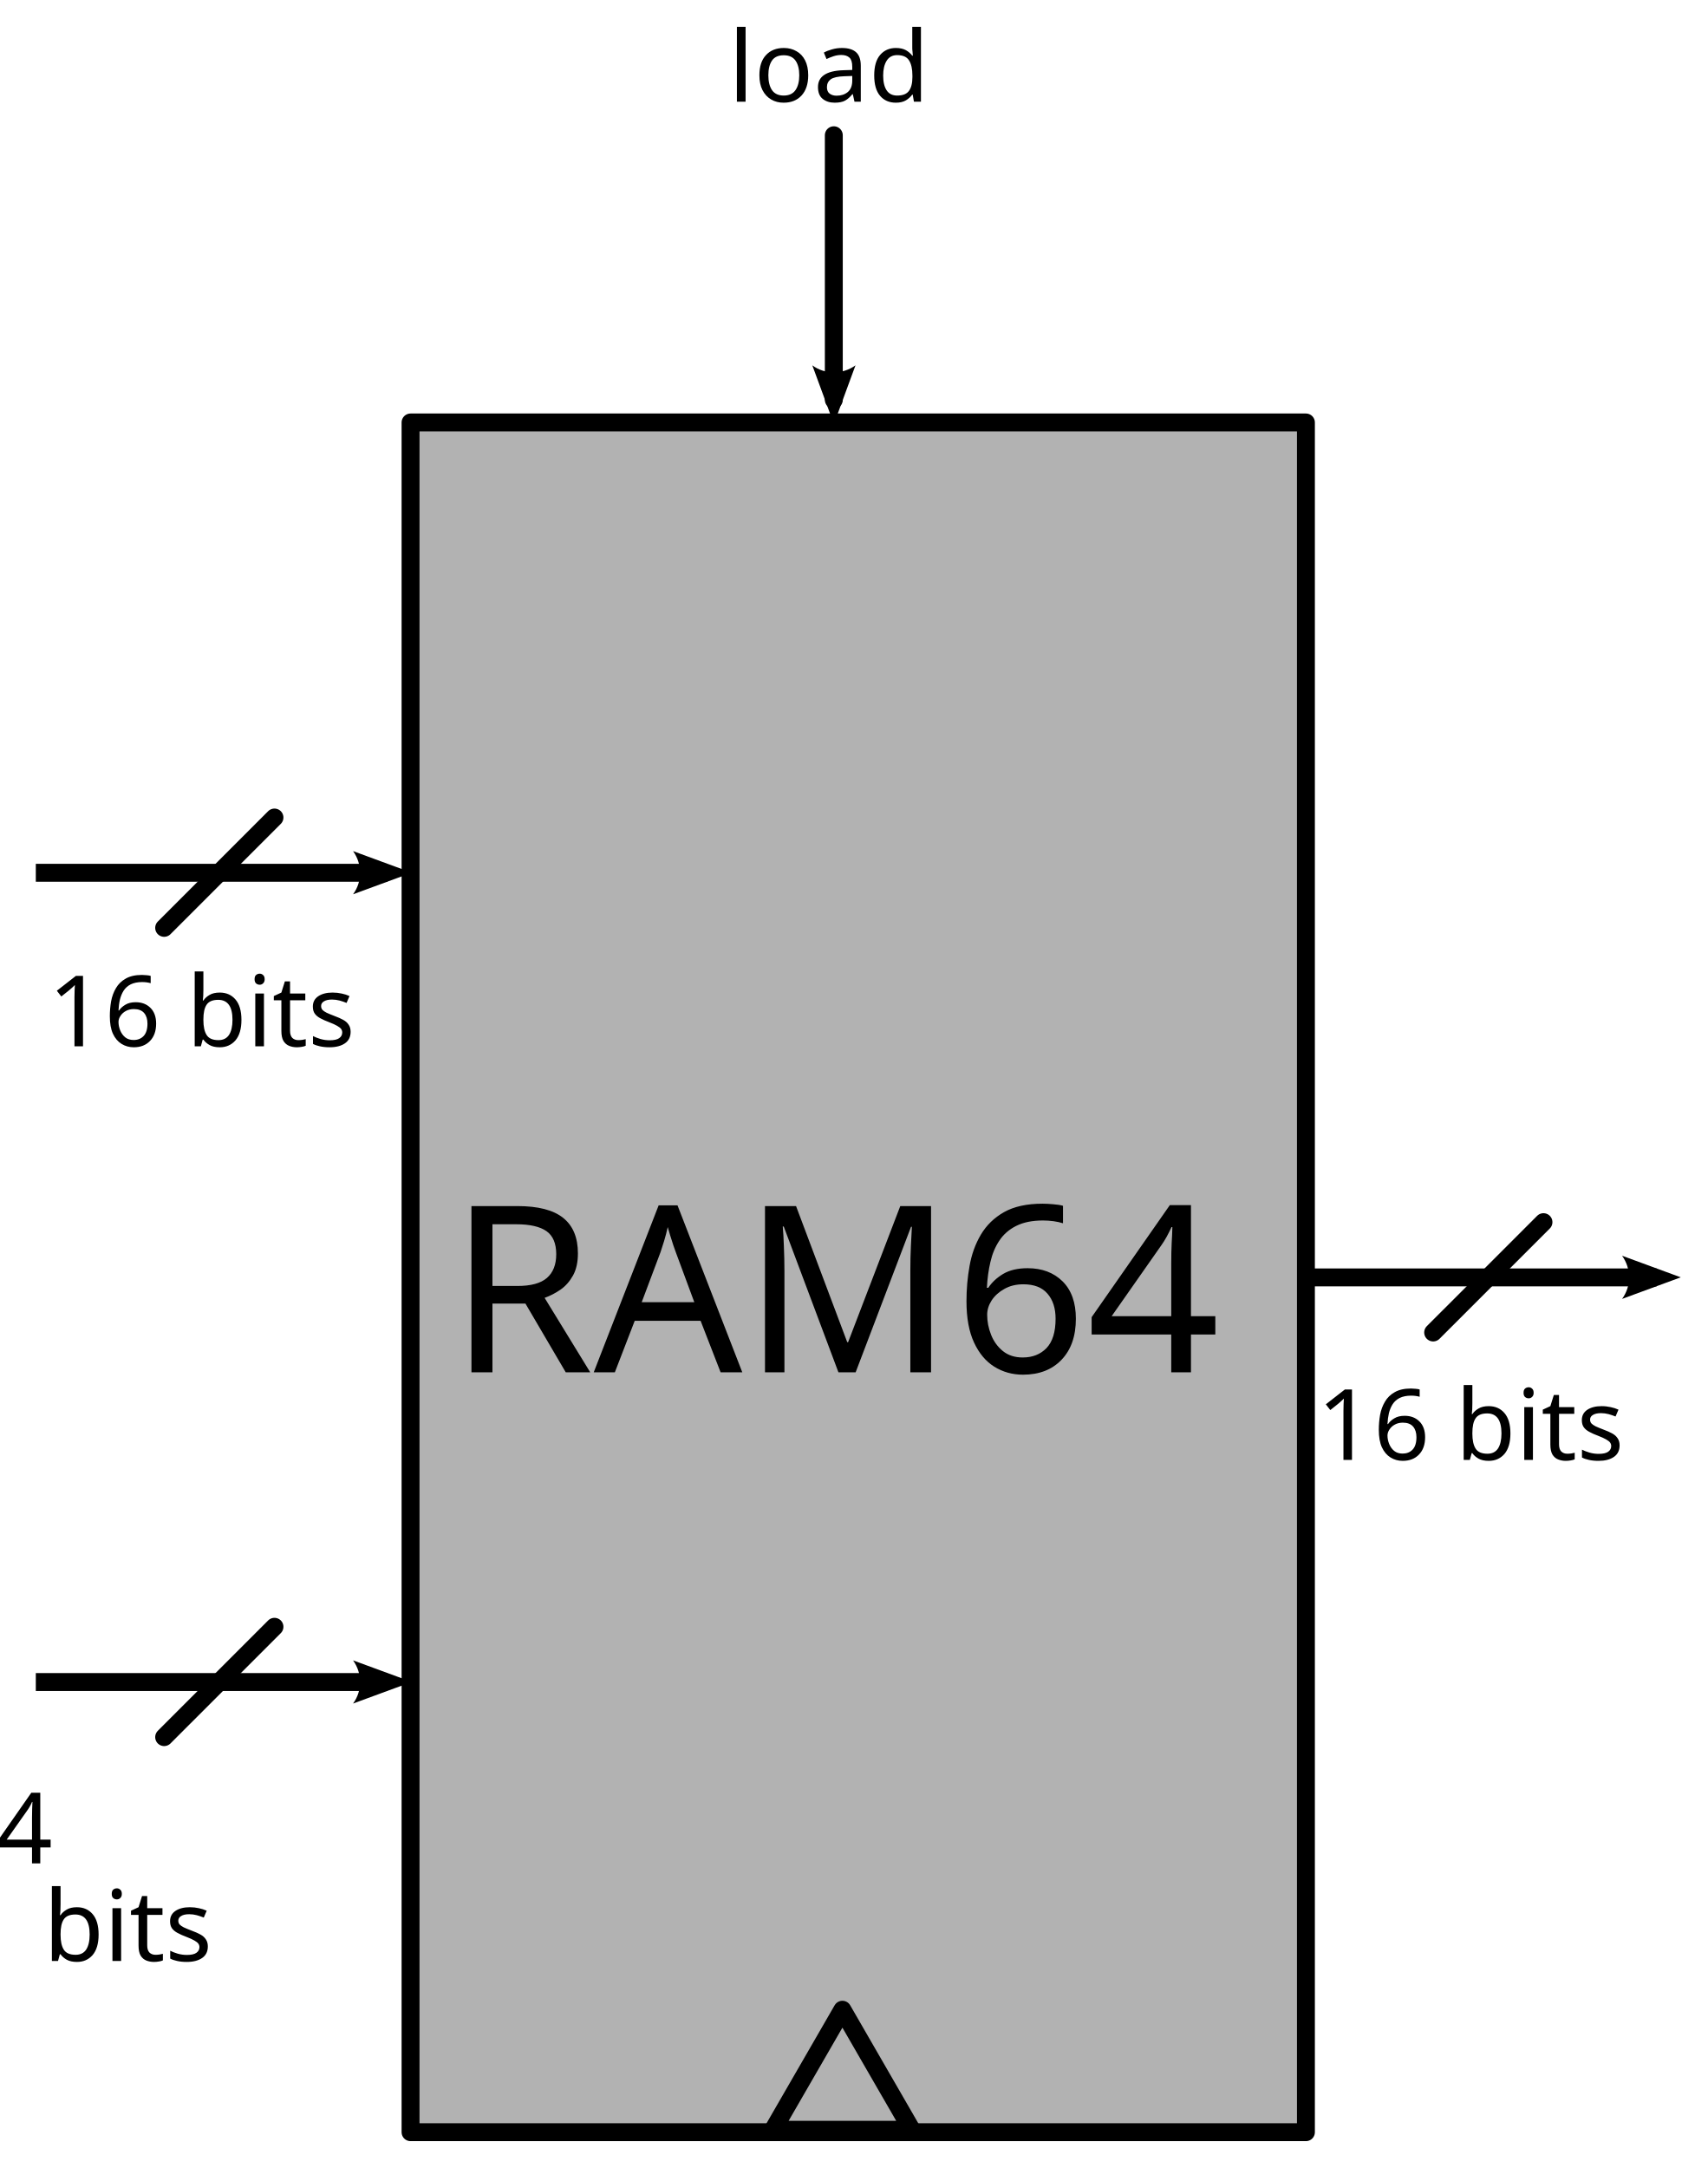
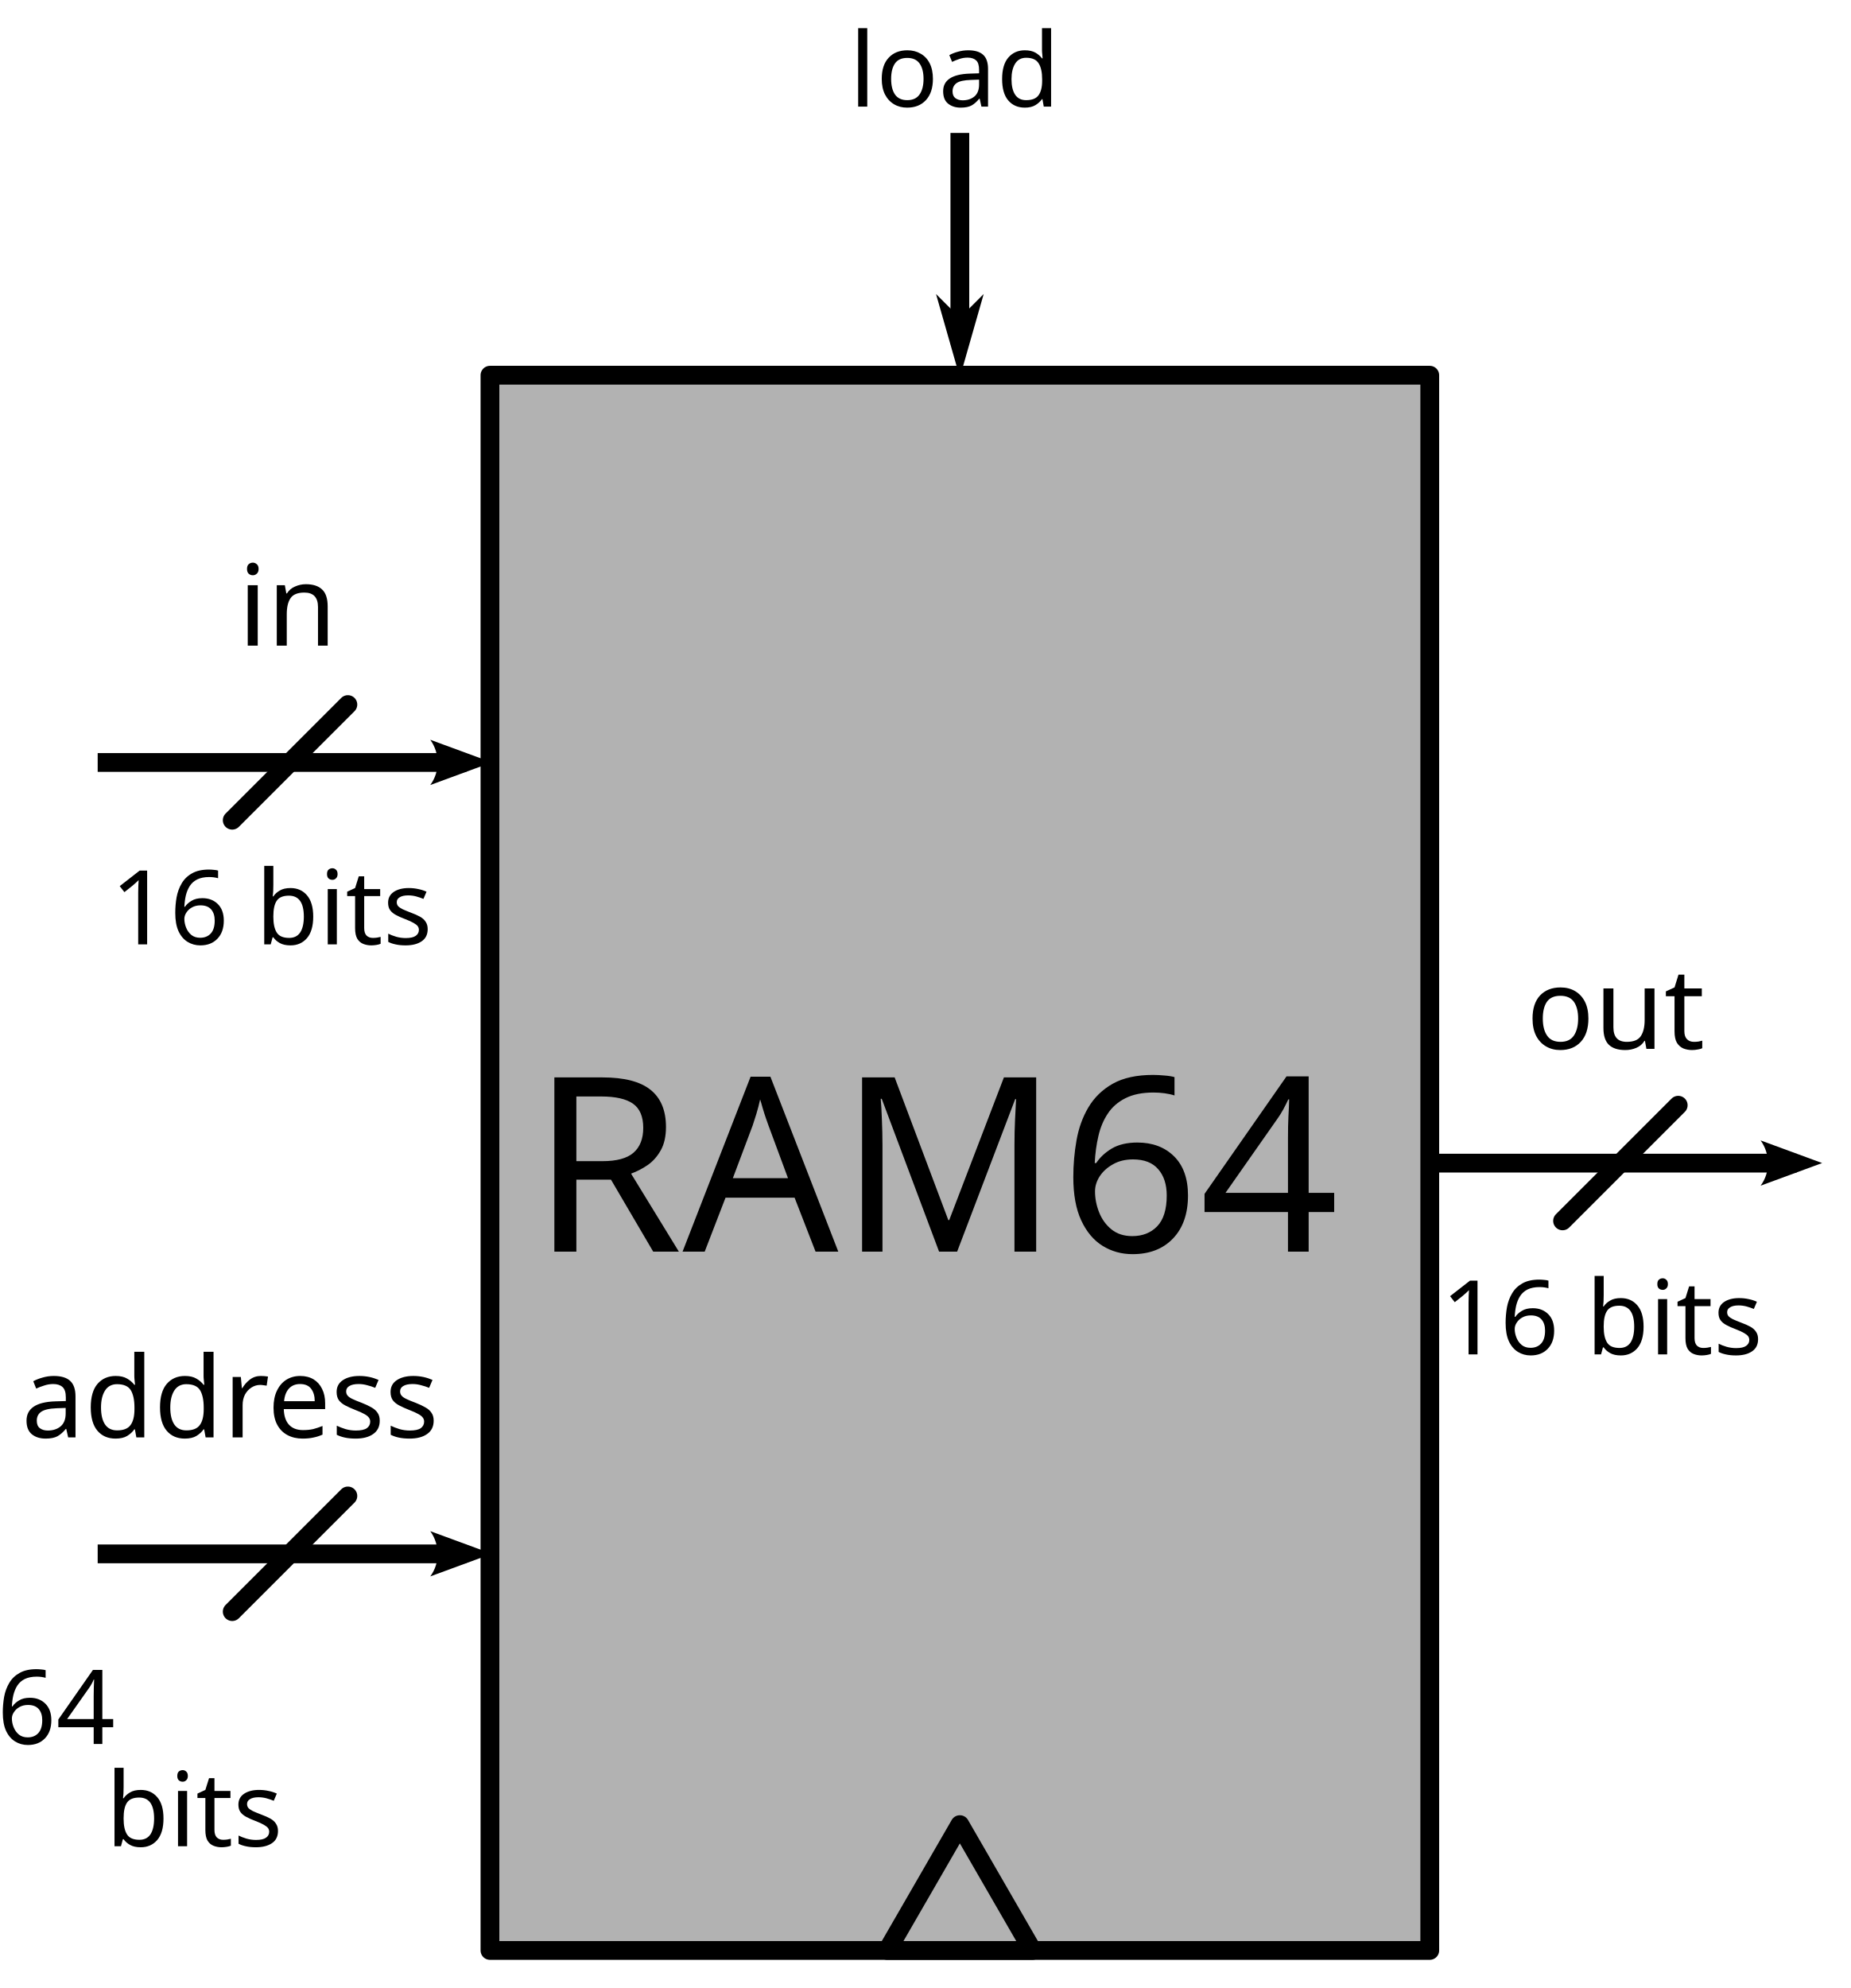
- <svg xmlns="http://www.w3.org/2000/svg" width="190.727" height="242.093" id="svg2" version="1.1">
+ <svg xmlns="http://www.w3.org/2000/svg" width="197.134" height="211.779" id="svg2" version="1.1">
  <defs id="defs4">
+     <marker orient="auto" refY="0" refX="0" id="Arrow1Sstart" style="overflow:visible">
+       <path id="path4382" d="M 0,0 5,-5 -12.5,0 5,5 0,0 z" style="fill-rule:evenodd;stroke:#000000;stroke-width:1pt" transform="matrix(0.2,0,0,0.2,1.2,0)" />
+     </marker>
+     <marker orient="auto" refY="0" refX="0" id="Arrow2Sstart" style="overflow:visible">
+       <path id="path4400" style="fill-rule:evenodd;stroke-width:0.625;stroke-linejoin:round" d="M 8.719,4.034 -2.207,0.016 8.719,-4.002 c -1.745,2.372 -1.735,5.617 -6e-7,8.035 z" transform="matrix(0.3,0,0,0.3,-0.69,0)" />
+     </marker>
+     <marker orient="auto" refY="0" refX="0" id="Arrow1Mend" style="overflow:visible">
+       <path id="path4379" d="M 0,0 5,-5 -12.5,0 5,5 0,0 z" style="fill-rule:evenodd;stroke:#000000;stroke-width:1pt" transform="matrix(-0.4,0,0,-0.4,-4,0)" />
+     </marker>
+     <marker orient="auto" refY="0" refX="0" id="Arrow1Mstart" style="overflow:visible">
+       <path id="path4376" d="M 0,0 5,-5 -12.5,0 5,5 0,0 z" style="fill-rule:evenodd;stroke:#000000;stroke-width:1pt" transform="matrix(0.4,0,0,0.4,4,0)" />
+     </marker>
    <marker orient="auto" refY="0" refX="0" id="Arrow2Send" style="overflow:visible">
      <path id="path3806" style="fill-rule:evenodd;stroke-width:0.625;stroke-linejoin:round" d="M 8.719,4.034 -2.207,0.016 8.719,-4.002 c -1.745,2.372 -1.735,5.617 -6e-7,8.035 z" transform="matrix(-0.3,0,0,-0.3,0.69,0)" />
    </marker>
    <marker orient="auto" refY="0" refX="0" id="Arrow2Send-3" style="overflow:visible">
      <path id="path3806-1" style="fill-rule:evenodd;stroke-width:0.625;stroke-linejoin:round" d="M 8.719,4.034 -2.207,0.016 8.719,-4.002 c -1.745,2.372 -1.735,5.617 -6e-7,8.035 z" transform="matrix(-0.3,0,0,-0.3,0.69,0)" />
    </marker>
    <marker orient="auto" refY="0" refX="0" id="Arrow2Send-8" style="overflow:visible">
      <path id="path3806-0" style="fill-rule:evenodd;stroke-width:0.625;stroke-linejoin:round" d="M 8.719,4.034 -2.207,0.016 8.719,-4.002 c -1.745,2.372 -1.735,5.617 -6e-7,8.035 z" transform="matrix(-0.3,0,0,-0.3,0.69,0)" />
    </marker>
  </defs>
-   <g id="layer1" transform="translate(3.732143,-790.0251)">
-     <g id="g5230">
-       <g style="fill:#b2b2b2;fill-opacity:1" transform="translate(0,14.14214)" id="g3759">
-         <rect style="fill:#b2b2b2;fill-opacity:1;stroke:#000000;stroke-width:2;stroke-linecap:round;stroke-linejoin:round;stroke-miterlimit:4;stroke-opacity:1;stroke-dasharray:none" id="rect3753" width="100.005" height="190.919" x="42.123" y="823.058" />
-         <path style="fill:#b2b2b2;fill-opacity:1;stroke:#000000;stroke-width:3.646;stroke-linecap:round;stroke-linejoin:round;stroke-miterlimit:4;stroke-opacity:1;stroke-dasharray:none" id="path3755" d="m 29.258,52.661 -14.106,0 -14.106,0 7.053,-12.216 7.053,-12.216 7.053,12.216 z" transform="matrix(0.5486214,0,0,0.5486214,82.04535,984.8162)" />
+   <g id="layer1" transform="translate(-84.81542,-764.338)">
+     <g id="g5858">
+       <g id="g5854">
+         <rect style="fill:#b2b2b2;fill-opacity:1;stroke:#000000;stroke-width:2;stroke-linecap:round;stroke-linejoin:round;stroke-miterlimit:4;stroke-opacity:1;stroke-dasharray:none" id="rect3753" width="100.129" height="167.809" x="137.016" y="804.308" />
+         <path style="fill:#b2b2b2;fill-opacity:1;stroke:#000000;stroke-width:3.646;stroke-linecap:round;stroke-linejoin:round;stroke-miterlimit:4;stroke-opacity:1;stroke-dasharray:none" id="path3755" d="m 29.258,52.661 -14.106,0 -14.106,0 7.053,-12.216 7.053,-12.216 7.053,12.216 z" transform="matrix(0.5486214,0,0,0.5486214,178.7675,943.226)" />
      </g>
-       <text id="text3763" y="943.266" x="46.41" style="font-size:26px;font-style:normal;font-variant:normal;font-weight:normal;font-stretch:normal;text-align:start;line-height:125%;letter-spacing:0px;word-spacing:0px;writing-mode:lr-tb;text-anchor:start;fill:#000000;fill-opacity:1;stroke:none;font-family:Sans;-inkscape-font-specification:Sans" xml:space="preserve">
-         <tspan y="943.266" x="46.41" id="tspan3765">RAM64</tspan>
+       <text id="text3763" y="897.677" x="141.364" style="font-size:26px;font-style:normal;font-variant:normal;font-weight:normal;font-stretch:normal;text-align:start;line-height:125%;letter-spacing:0px;word-spacing:0px;writing-mode:lr-tb;text-anchor:start;fill:#000000;fill-opacity:1;stroke:none;font-family:Sans;-inkscape-font-specification:Sans" xml:space="preserve">
+         <tspan y="897.677" x="141.364" id="tspan3765">RAM64</tspan>
      </text>
    </g>
-     <g id="g4565" transform="translate(0,14.14214)">
-       <g id="g4272">
+     <g id="g5842">
+       <text id="text4591" y="775.695" x="175.31" style="font-size:11px;font-style:normal;font-weight:normal;line-height:125%;letter-spacing:0px;word-spacing:0px;fill:#000000;fill-opacity:1;stroke:none;font-family:Sans" xml:space="preserve">
+         <tspan y="775.695" x="175.31" id="tspan4593">load</tspan>
+       </text>
+       <path id="path3020" d="m 187.08,800.976 0,-22.476" style="fill:none;stroke:#000000;stroke-width:2;stroke-linecap:butt;stroke-linejoin:miter;stroke-miterlimit:4;stroke-opacity:1;stroke-dasharray:none;marker-start:url(#Arrow1Sstart);marker-mid:none;marker-end:none" />
+     </g>
+     <g id="g5810" transform="translate(0,-9.091373)">
+       <g transform="translate(94.95434,-18.68782)" id="g4272">
        <path style="fill:none;stroke:#000000;stroke-width:2;stroke-linecap:butt;stroke-linejoin:miter;stroke-miterlimit:4;stroke-opacity:1;stroke-dasharray:none;marker-end:url(#Arrow2Send)" d="m 0.268,873.343 39.286,0" id="path3767" />
        <path style="fill:none;stroke:#000000;stroke-width:2;stroke-linecap:round;stroke-linejoin:miter;stroke-miterlimit:4;stroke-opacity:1;stroke-dasharray:none" d="M 14.602,879.494 26.924,867.173" id="path4252" />
      </g>
-       <text id="text4317" y="892.719" x="1.631" style="font-size:11px;font-style:normal;font-variant:normal;font-weight:normal;font-stretch:normal;text-align:start;line-height:125%;letter-spacing:0px;word-spacing:0px;writing-mode:lr-tb;text-anchor:start;fill:#000000;fill-opacity:1;stroke:none;font-family:Sans;-inkscape-font-specification:Sans" xml:space="preserve">
-         <tspan y="892.719" x="1.631" id="tspan4319">16 bits</tspan>
+       <text id="text4317" y="874.031" x="96.585" style="font-size:11px;font-style:normal;font-variant:normal;font-weight:normal;font-stretch:normal;text-align:start;line-height:125%;letter-spacing:0px;word-spacing:0px;writing-mode:lr-tb;text-anchor:start;fill:#000000;fill-opacity:1;stroke:none;font-family:Sans;-inkscape-font-specification:Sans" xml:space="preserve">
+         <tspan y="874.031" x="96.585" id="tspan4319">16 bits</tspan>
+       </text>
+       <text id="text5778" y="842.21" x="110.195" style="font-size:12px;font-style:normal;font-weight:normal;line-height:125%;letter-spacing:0px;word-spacing:0px;fill:#000000;fill-opacity:1;stroke:none;font-family:Sans" xml:space="preserve">
+         <tspan y="842.21" x="110.195" id="tspan5780">in</tspan>
      </text>
    </g>
-     <g id="g4572" transform="translate(0,14.14214)">
-       <g id="g4279">
+     <g id="g5819" transform="translate(0,-15.15229)">
+       <g transform="translate(94.95434,-18.68782)" id="g4279">
        <path style="fill:none;stroke:#000000;stroke-width:2;stroke-linecap:butt;stroke-linejoin:miter;stroke-miterlimit:4;stroke-opacity:1;stroke-dasharray:none;marker-end:url(#Arrow2Send)" d="m 0.268,963.71 39.286,0" id="path3767-8" />
        <g id="g4276">
          <path id="path4252-6" d="M 14.602,969.861 26.924,957.54" style="fill:none;stroke:#000000;stroke-width:2;stroke-linecap:round;stroke-linejoin:miter;stroke-miterlimit:4;stroke-opacity:1;stroke-dasharray:none" />
        </g>
      </g>
-       <text id="text4317-4" y="981.106" x="20.556" style="font-size:11px;font-style:normal;font-variant:normal;font-weight:normal;font-stretch:normal;text-align:center;line-height:125%;letter-spacing:0px;word-spacing:0px;writing-mode:lr-tb;text-anchor:middle;fill:#000000;fill-opacity:1;stroke:none;font-family:Sans;-inkscape-font-specification:Sans" xml:space="preserve">
-         <tspan dy="0 0 0 0 -3.214" y="981.106" x="20.556" id="tspan4342">log<tspan dy="2.857" id="tspan4346" style="font-size:7px">2 <tspan id="tspan4354" style="font-size:11px">64</tspan>
+       <text id="text4317-4" y="962.418" x="115.51" style="font-size:11px;font-style:normal;font-variant:normal;font-weight:normal;font-stretch:normal;text-align:center;line-height:125%;letter-spacing:0px;word-spacing:0px;writing-mode:lr-tb;text-anchor:middle;fill:#000000;fill-opacity:1;stroke:none;font-family:Sans;-inkscape-font-specification:Sans" xml:space="preserve">
+         <tspan dy="0 0 0 0 -3.214" y="962.418" x="115.51" id="tspan4342">log<tspan dy="2.857" id="tspan4346" style="font-size:7px">2 <tspan id="tspan4354" style="font-size:11px">64</tspan>
          </tspan>
        </tspan>
-         <tspan y="994.856" x="20.556" id="tspan4344">bits</tspan>
+         <tspan y="976.168" x="115.51" id="tspan4344">bits</tspan>
+       </text>
+       <text id="text5782" y="932.618" x="87.095" style="font-size:12px;font-style:normal;font-weight:normal;line-height:125%;letter-spacing:0px;word-spacing:0px;fill:#000000;fill-opacity:1;stroke:none;font-family:Sans" xml:space="preserve">
+         <tspan y="932.618" x="87.095" id="tspan5784">address</tspan>
      </text>
    </g>
-     <g id="g4583" transform="translate(0,14.14214)">
-       <g id="g4279-5" transform="translate(141.7371,-45.18338)">
+     <g id="g5832" transform="translate(0,-11.59344)">
+       <g id="g4279-5" transform="translate(236.6914,-63.8712)">
        <path style="fill:none;stroke:#000000;stroke-width:2;stroke-linecap:butt;stroke-linejoin:miter;stroke-miterlimit:4;stroke-opacity:1;stroke-dasharray:none;marker-end:url(#Arrow2Send)" d="m 0.268,963.71 39.286,0" id="path3767-8-9" />
        <g id="g4276-2">
          <path id="path4252-6-3" d="M 14.602,969.861 26.924,957.54" style="fill:none;stroke:#000000;stroke-width:2;stroke-linecap:round;stroke-linejoin:miter;stroke-miterlimit:4;stroke-opacity:1;stroke-dasharray:none" />
        </g>
      </g>
-       <text id="text4317-2" y="938.903" x="143.368" style="font-size:11px;font-style:normal;font-variant:normal;font-weight:normal;font-stretch:normal;text-align:start;line-height:125%;letter-spacing:0px;word-spacing:0px;writing-mode:lr-tb;text-anchor:start;fill:#000000;fill-opacity:1;stroke:none;font-family:Sans;-inkscape-font-specification:Sans" xml:space="preserve">
-         <tspan y="938.903" x="143.368" id="tspan4319-9">16 bits</tspan>
+       <text id="text4317-2" y="920.215" x="238.323" style="font-size:11px;font-style:normal;font-variant:normal;font-weight:normal;font-stretch:normal;text-align:start;line-height:125%;letter-spacing:0px;word-spacing:0px;writing-mode:lr-tb;text-anchor:start;fill:#000000;fill-opacity:1;stroke:none;font-family:Sans;-inkscape-font-specification:Sans" xml:space="preserve">
+         <tspan y="920.215" x="238.323" id="tspan4319-9">16 bits</tspan>
+       </text>
+       <text id="text5786" y="887.667" x="247.438" style="font-size:12px;font-style:normal;font-weight:normal;line-height:125%;letter-spacing:0px;word-spacing:0px;fill:#000000;fill-opacity:1;stroke:none;font-family:Sans" xml:space="preserve">
+         <tspan y="887.667" x="247.438" id="tspan5788">out</tspan>
      </text>
    </g>
-     <path style="fill:none;stroke:#000000;stroke-width:2;stroke-linecap:round;stroke-linejoin:miter;stroke-miterlimit:4;stroke-opacity:1;stroke-dasharray:none;marker-end:url(#Arrow2Send-8)" d="m 89.398,805.127 0,29.547" id="path4377" />
-     <text xml:space="preserve" style="font-size:11px;font-style:normal;font-weight:normal;line-height:125%;letter-spacing:0px;word-spacing:0px;fill:#000000;fill-opacity:1;stroke:none;font-family:Sans" x="77.637" y="801.383" id="text4591">
-       <tspan id="tspan4593" x="77.637" y="801.383">load</tspan>
-     </text>
  </g>
</svg>
